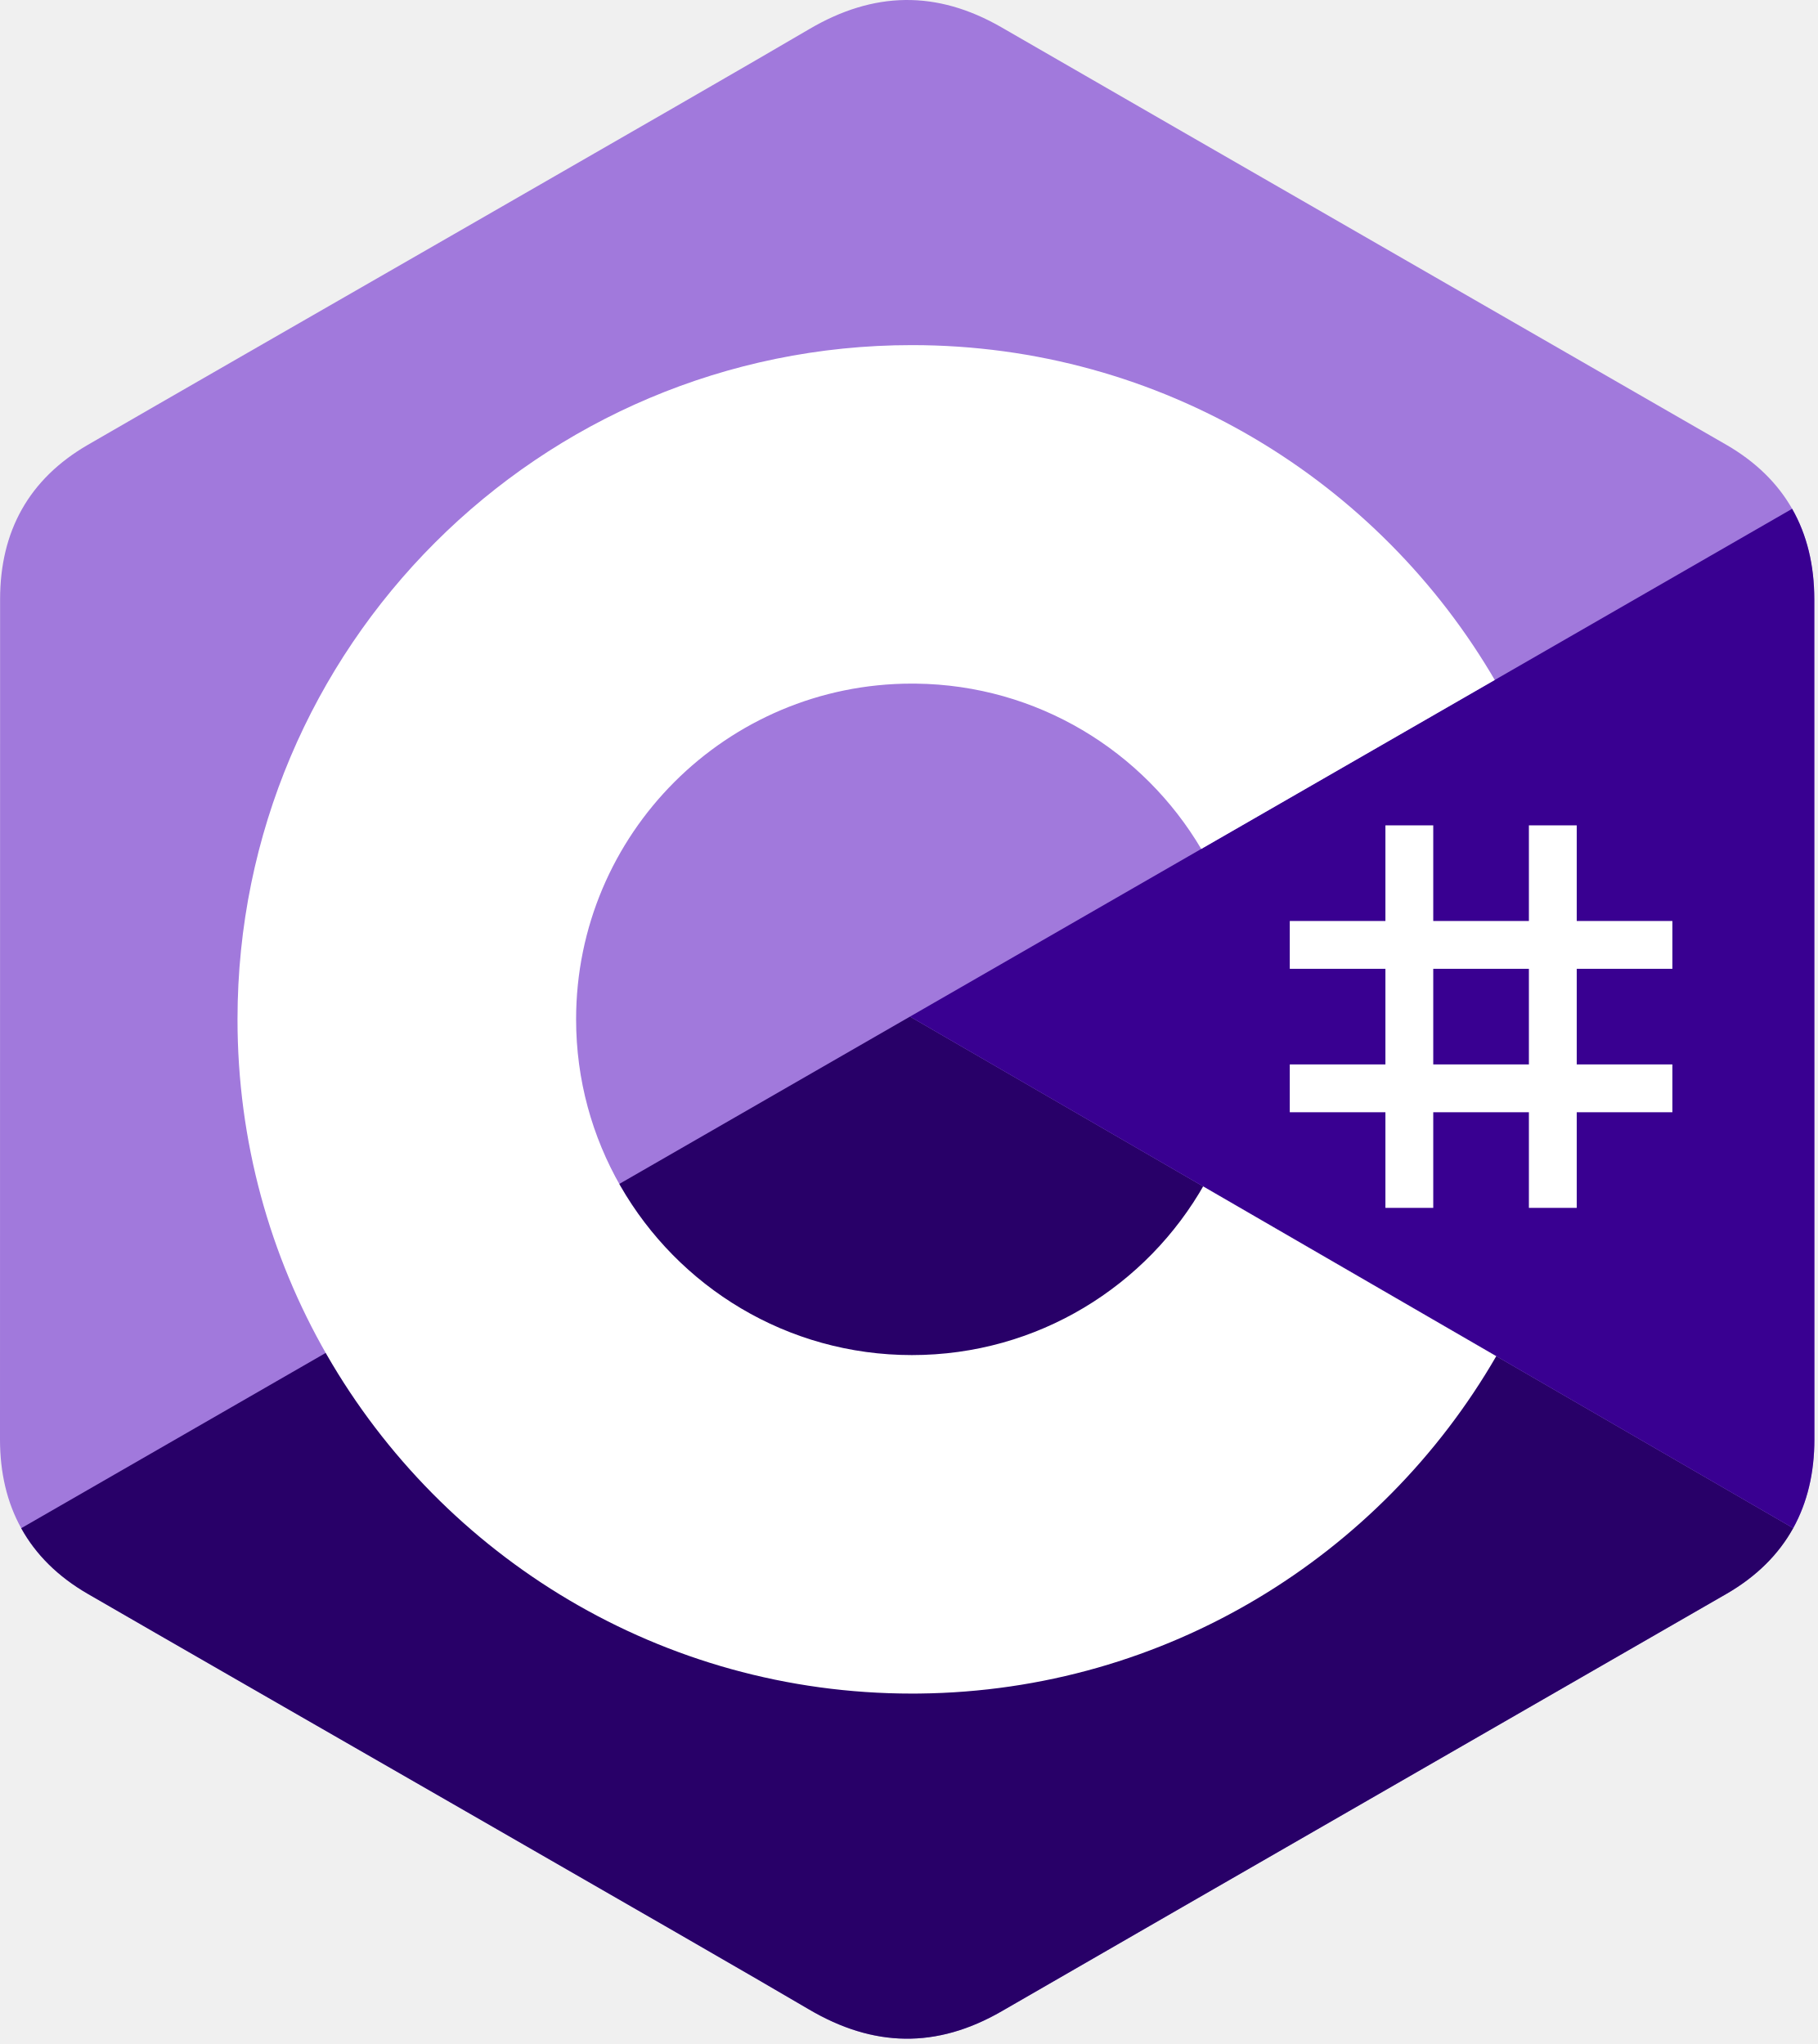
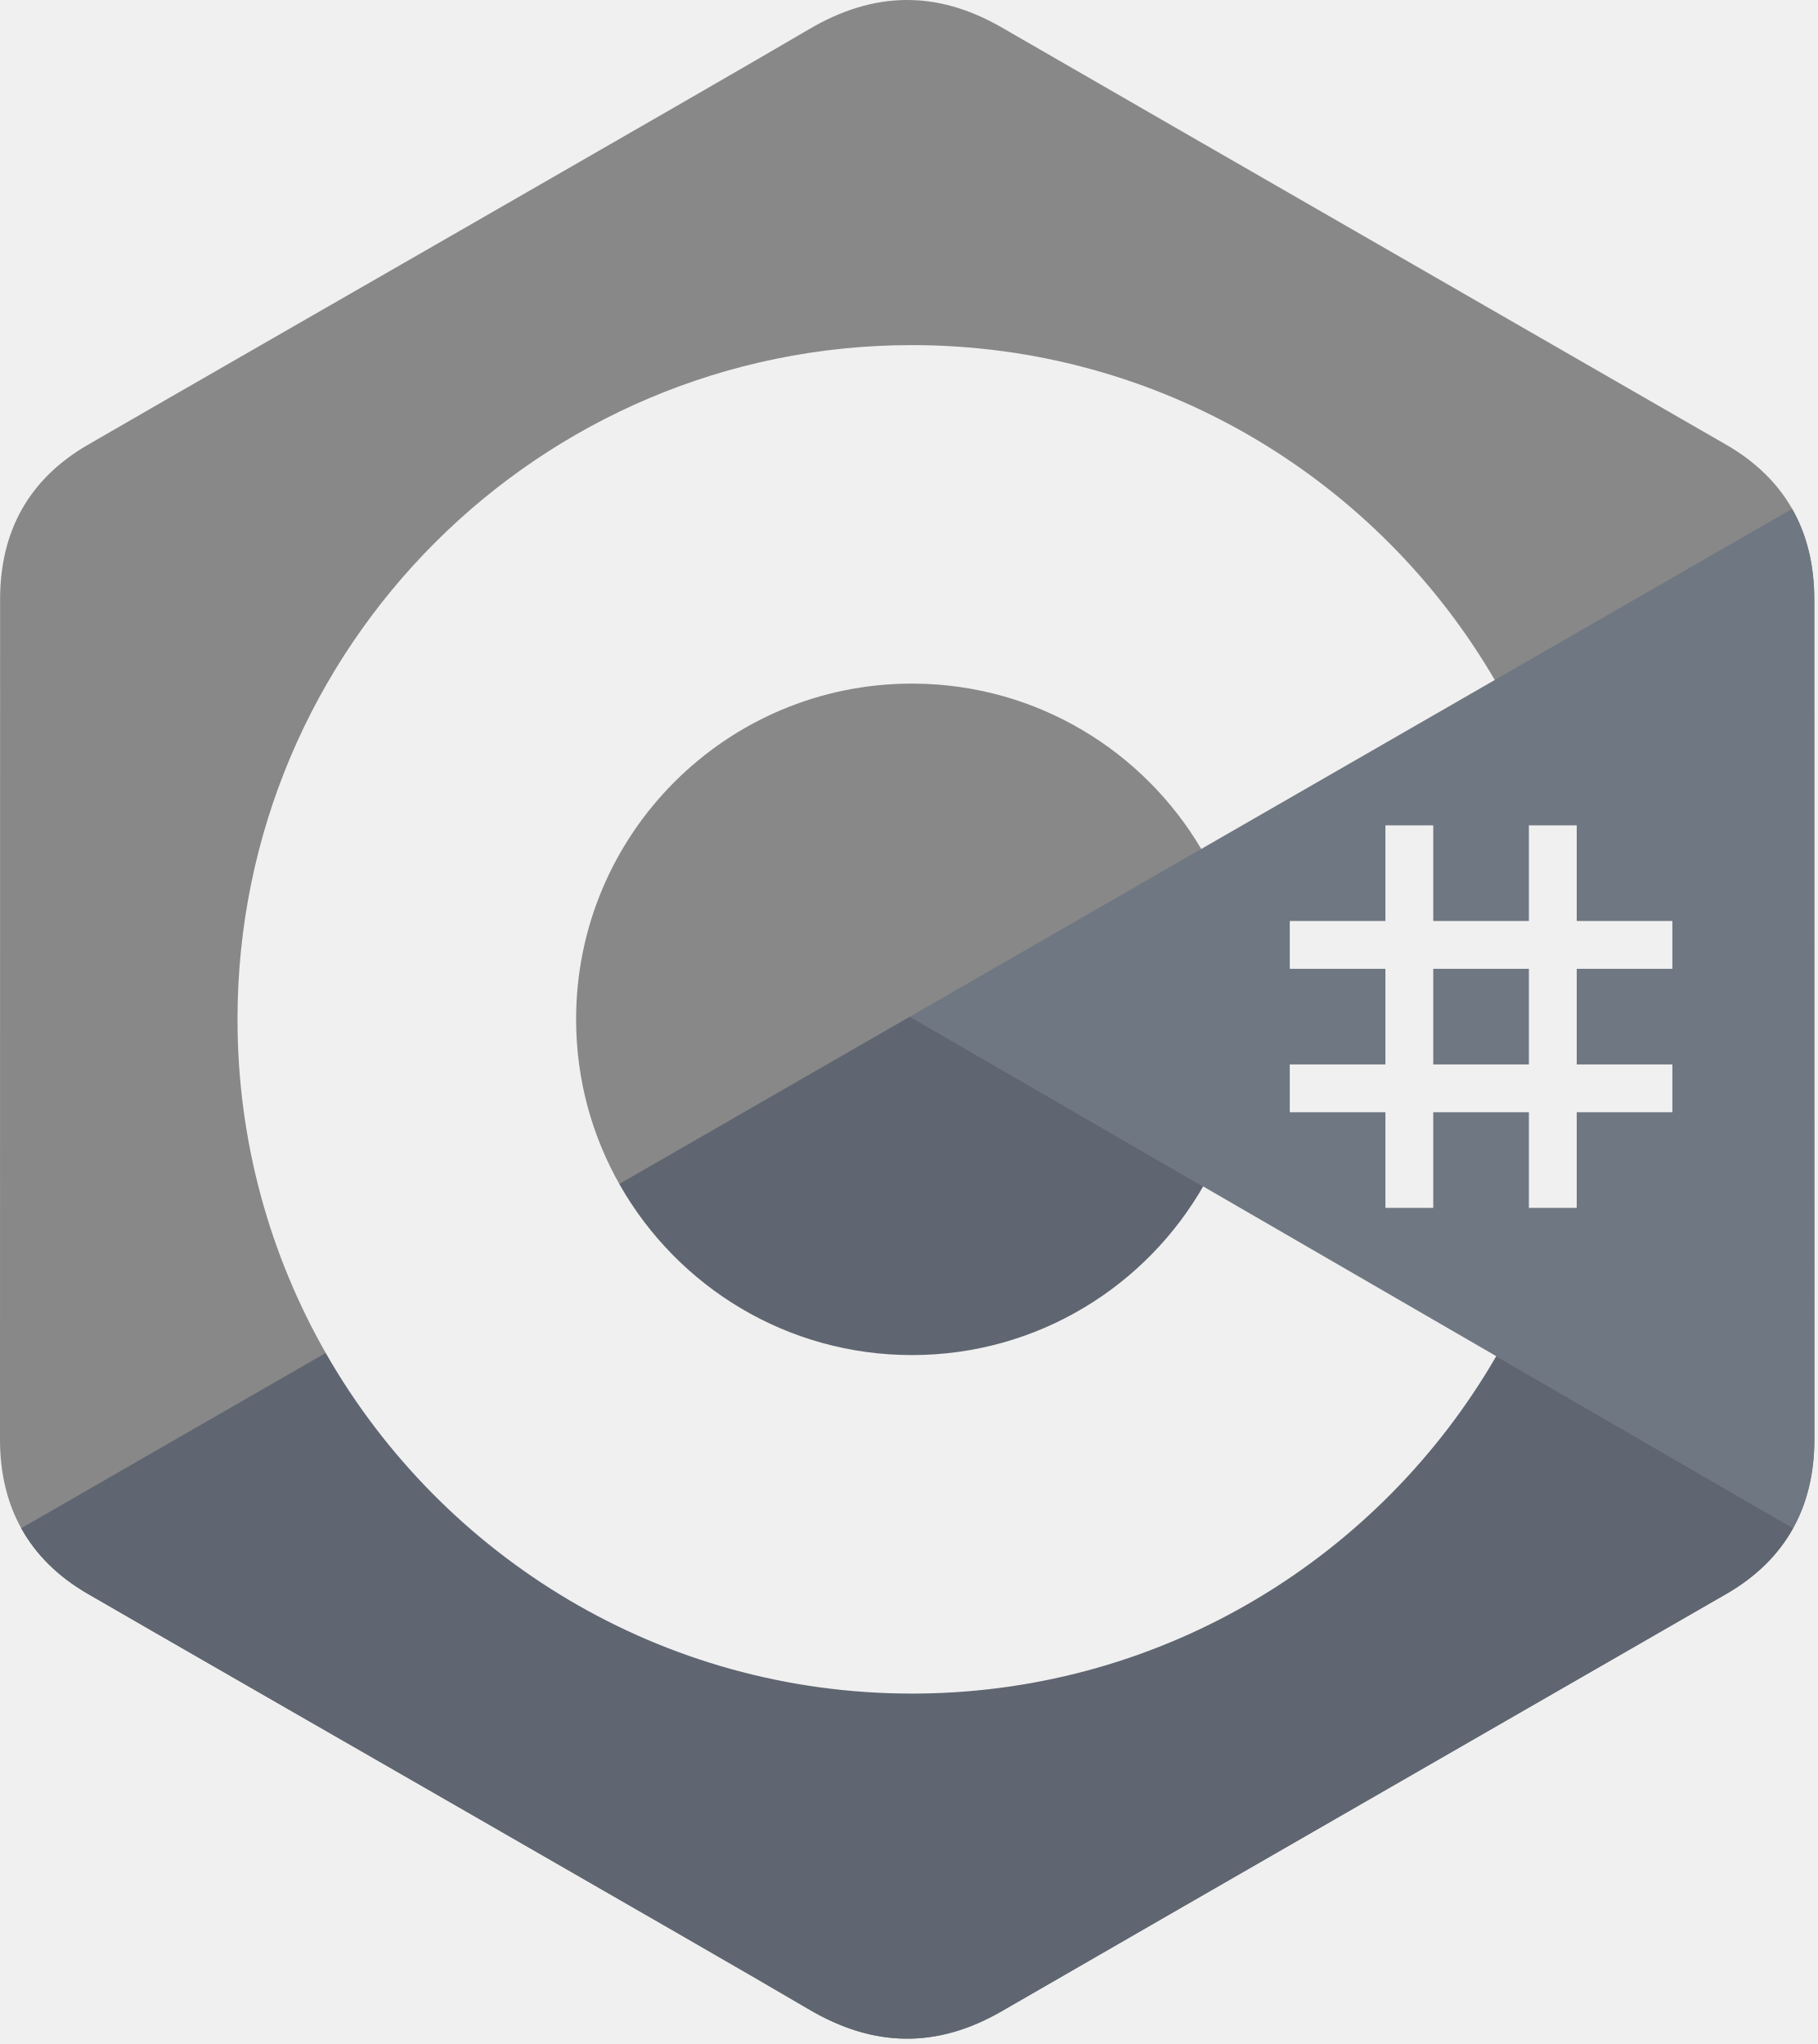
<svg xmlns="http://www.w3.org/2000/svg" width="256px" height="288px" viewBox="0 0 256 288" version="1.1" preserveAspectRatio="xMidYMid">
-   <g>
-     <path d="M255.569,84.452 C255.567,79.622 254.534,75.354 252.445,71.691 C250.393,68.089 247.32,65.07 243.198,62.683 C209.173,43.064 175.115,23.505 141.101,3.866 C131.931,-1.428 123.04,-1.235 113.938,4.135 C100.395,12.122 32.59,50.969 12.385,62.672 C4.064,67.489 0.015,74.861 0.013,84.443 C0,123.898 0.013,163.352 0,202.808 C0,207.532 0.991,211.717 2.988,215.325 C5.041,219.036 8.157,222.138 12.374,224.579 C32.58,236.282 100.394,275.126 113.934,283.115 C123.04,288.488 131.931,288.68 141.104,283.384 C175.119,263.744 209.179,244.186 243.209,224.567 C247.426,222.127 250.542,219.023 252.595,215.315 C254.589,211.707 255.582,207.522 255.582,202.797 C255.582,202.797 255.582,123.908 255.569,84.452" fill="#A179DC" fill-rule="nonzero" />
-     <path d="M128.182,143.241 L2.988,215.325 C5.041,219.036 8.157,222.138 12.374,224.579 C32.58,236.282 100.394,275.126 113.934,283.115 C123.04,288.488 131.931,288.68 141.104,283.384 C175.119,263.744 209.179,244.186 243.209,224.567 C247.426,222.127 250.542,219.023 252.595,215.315 L128.182,143.241" fill="#280068" fill-rule="nonzero" />
-     <path d="M255.569,84.452 C255.567,79.622 254.534,75.354 252.445,71.691 L128.182,143.241 L252.595,215.315 C254.589,211.707 255.58,207.522 255.582,202.797 C255.582,202.797 255.582,123.908 255.569,84.452" fill="#390091" fill-rule="nonzero" />
-     <path d="M201.892,116.294 L201.892,129.768 L215.366,129.768 L215.366,116.294 L222.103,116.294 L222.103,129.768 L235.577,129.768 L235.577,136.505 L222.103,136.505 L222.103,149.978 L235.577,149.978 L235.577,156.715 L222.103,156.715 L222.103,170.189 L215.366,170.189 L215.366,156.715 L201.892,156.715 L201.892,170.189 L195.155,170.189 L195.155,156.715 L181.682,156.715 L181.682,149.978 L195.155,149.978 L195.155,136.505 L181.682,136.505 L181.682,129.768 L195.155,129.768 L195.155,116.294 L201.892,116.294 Z M215.366,136.505 L201.892,136.505 L201.892,149.978 L215.366,149.978 L215.366,136.505 Z" fill="#FFFFFF" />
-     <path d="M128.457,48.626 C163.601,48.626 194.284,67.712 210.719,96.082 L210.558,95.809 L169.21,119.617 C161.063,105.824 146.128,96.515 128.996,96.323 L128.457,96.32 C102.331,96.32 81.151,117.5 81.151,143.625 C81.151,152.169 83.428,160.178 87.39,167.095 C95.544,181.33 110.873,190.931 128.457,190.931 C146.15,190.931 161.566,181.208 169.678,166.821 L169.481,167.166 L210.768,191.084 C194.513,219.213 164.25,238.241 129.515,238.62 L128.457,238.626 C93.202,238.626 62.432,219.422 46.038,190.902 C38.035,176.979 33.456,160.838 33.456,143.625 C33.456,91.159 75.988,48.626 128.457,48.626 Z" fill="#FFFFFF" fill-rule="nonzero" />
+   <defs>
+     <mask id="csharp-cutout" maskUnits="userSpaceOnUse" x="0" y="0" width="256" height="288">
+       <rect x="0" y="0" width="256" height="288" fill="#FFFFFF" />
+       <path d="M201.892,116.294 L201.892,129.768 L215.366,129.768 L215.366,116.294 L222.103,116.294 L222.103,129.768 L235.577,129.768 L235.577,136.505 L222.103,136.505 L222.103,149.978 L235.577,149.978 L235.577,156.715 L222.103,156.715 L222.103,170.189 L215.366,170.189 L215.366,156.715 L201.892,156.715 L201.892,170.189 L195.155,170.189 L195.155,156.715 L181.682,156.715 L181.682,149.978 L195.155,149.978 L195.155,136.505 L181.682,136.505 L181.682,129.768 L195.155,129.768 L195.155,116.294 L201.892,116.294 Z M215.366,136.505 L201.892,136.505 L201.892,149.978 L215.366,149.978 L215.366,136.505 Z" fill="#000000" />
+       <path d="M128.457,48.626 C163.601,48.626 194.284,67.712 210.719,96.082 L210.558,95.809 L169.21,119.617 C161.063,105.824 146.128,96.515 128.996,96.323 L128.457,96.32 C102.331,96.32 81.151,117.5 81.151,143.625 C81.151,152.169 83.428,160.178 87.39,167.095 C95.544,181.33 110.873,190.931 128.457,190.931 C146.15,190.931 161.566,181.208 169.678,166.821 L169.481,167.166 L210.768,191.084 C194.513,219.213 164.25,238.241 129.515,238.62 L128.457,238.626 C93.202,238.626 62.432,219.422 46.038,190.902 C38.035,176.979 33.456,160.838 33.456,143.625 C33.456,91.159 75.988,48.626 128.457,48.626 Z" fill="#000000" fill-rule="nonzero" />
+     </mask>
+   </defs>
+   <g mask="url(#csharp-cutout)">
+     <path d="M255.569,84.452 C255.567,79.622 254.534,75.354 252.445,71.691 C250.393,68.089 247.32,65.07 243.198,62.683 C209.173,43.064 175.115,23.505 141.101,3.866 C131.931,-1.428 123.04,-1.235 113.938,4.135 C100.395,12.122 32.59,50.969 12.385,62.672 C4.064,67.489 0.015,74.861 0.013,84.443 C0,123.898 0.013,163.352 0,202.808 C0,207.532 0.991,211.717 2.988,215.325 C5.041,219.036 8.157,222.138 12.374,224.579 C32.58,236.282 100.394,275.126 113.934,283.115 C123.04,288.488 131.931,288.68 141.104,283.384 C175.119,263.744 209.179,244.186 243.209,224.567 C247.426,222.127 250.542,219.023 252.595,215.315 C254.589,211.707 255.582,207.522 255.582,202.797 C255.582,202.797 255.582,123.908 255.569,84.452" fill="#888888" fill-rule="nonzero" />
+     <path d="M128.182,143.241 L2.988,215.325 C5.041,219.036 8.157,222.138 12.374,224.579 C32.58,236.282 100.394,275.126 113.934,283.115 C123.04,288.488 131.931,288.68 141.104,283.384 C175.119,263.744 209.179,244.186 243.209,224.567 C247.426,222.127 250.542,219.023 252.595,215.315 L128.182,143.241" fill="#5f6671" fill-rule="nonzero" />
+     <path d="M255.569,84.452 C255.567,79.622 254.534,75.354 252.445,71.691 L128.182,143.241 L252.595,215.315 C254.589,211.707 255.58,207.522 255.582,202.797 C255.582,202.797 255.582,123.908 255.569,84.452" fill="#6f7782" fill-rule="nonzero" />
  </g>
</svg>
